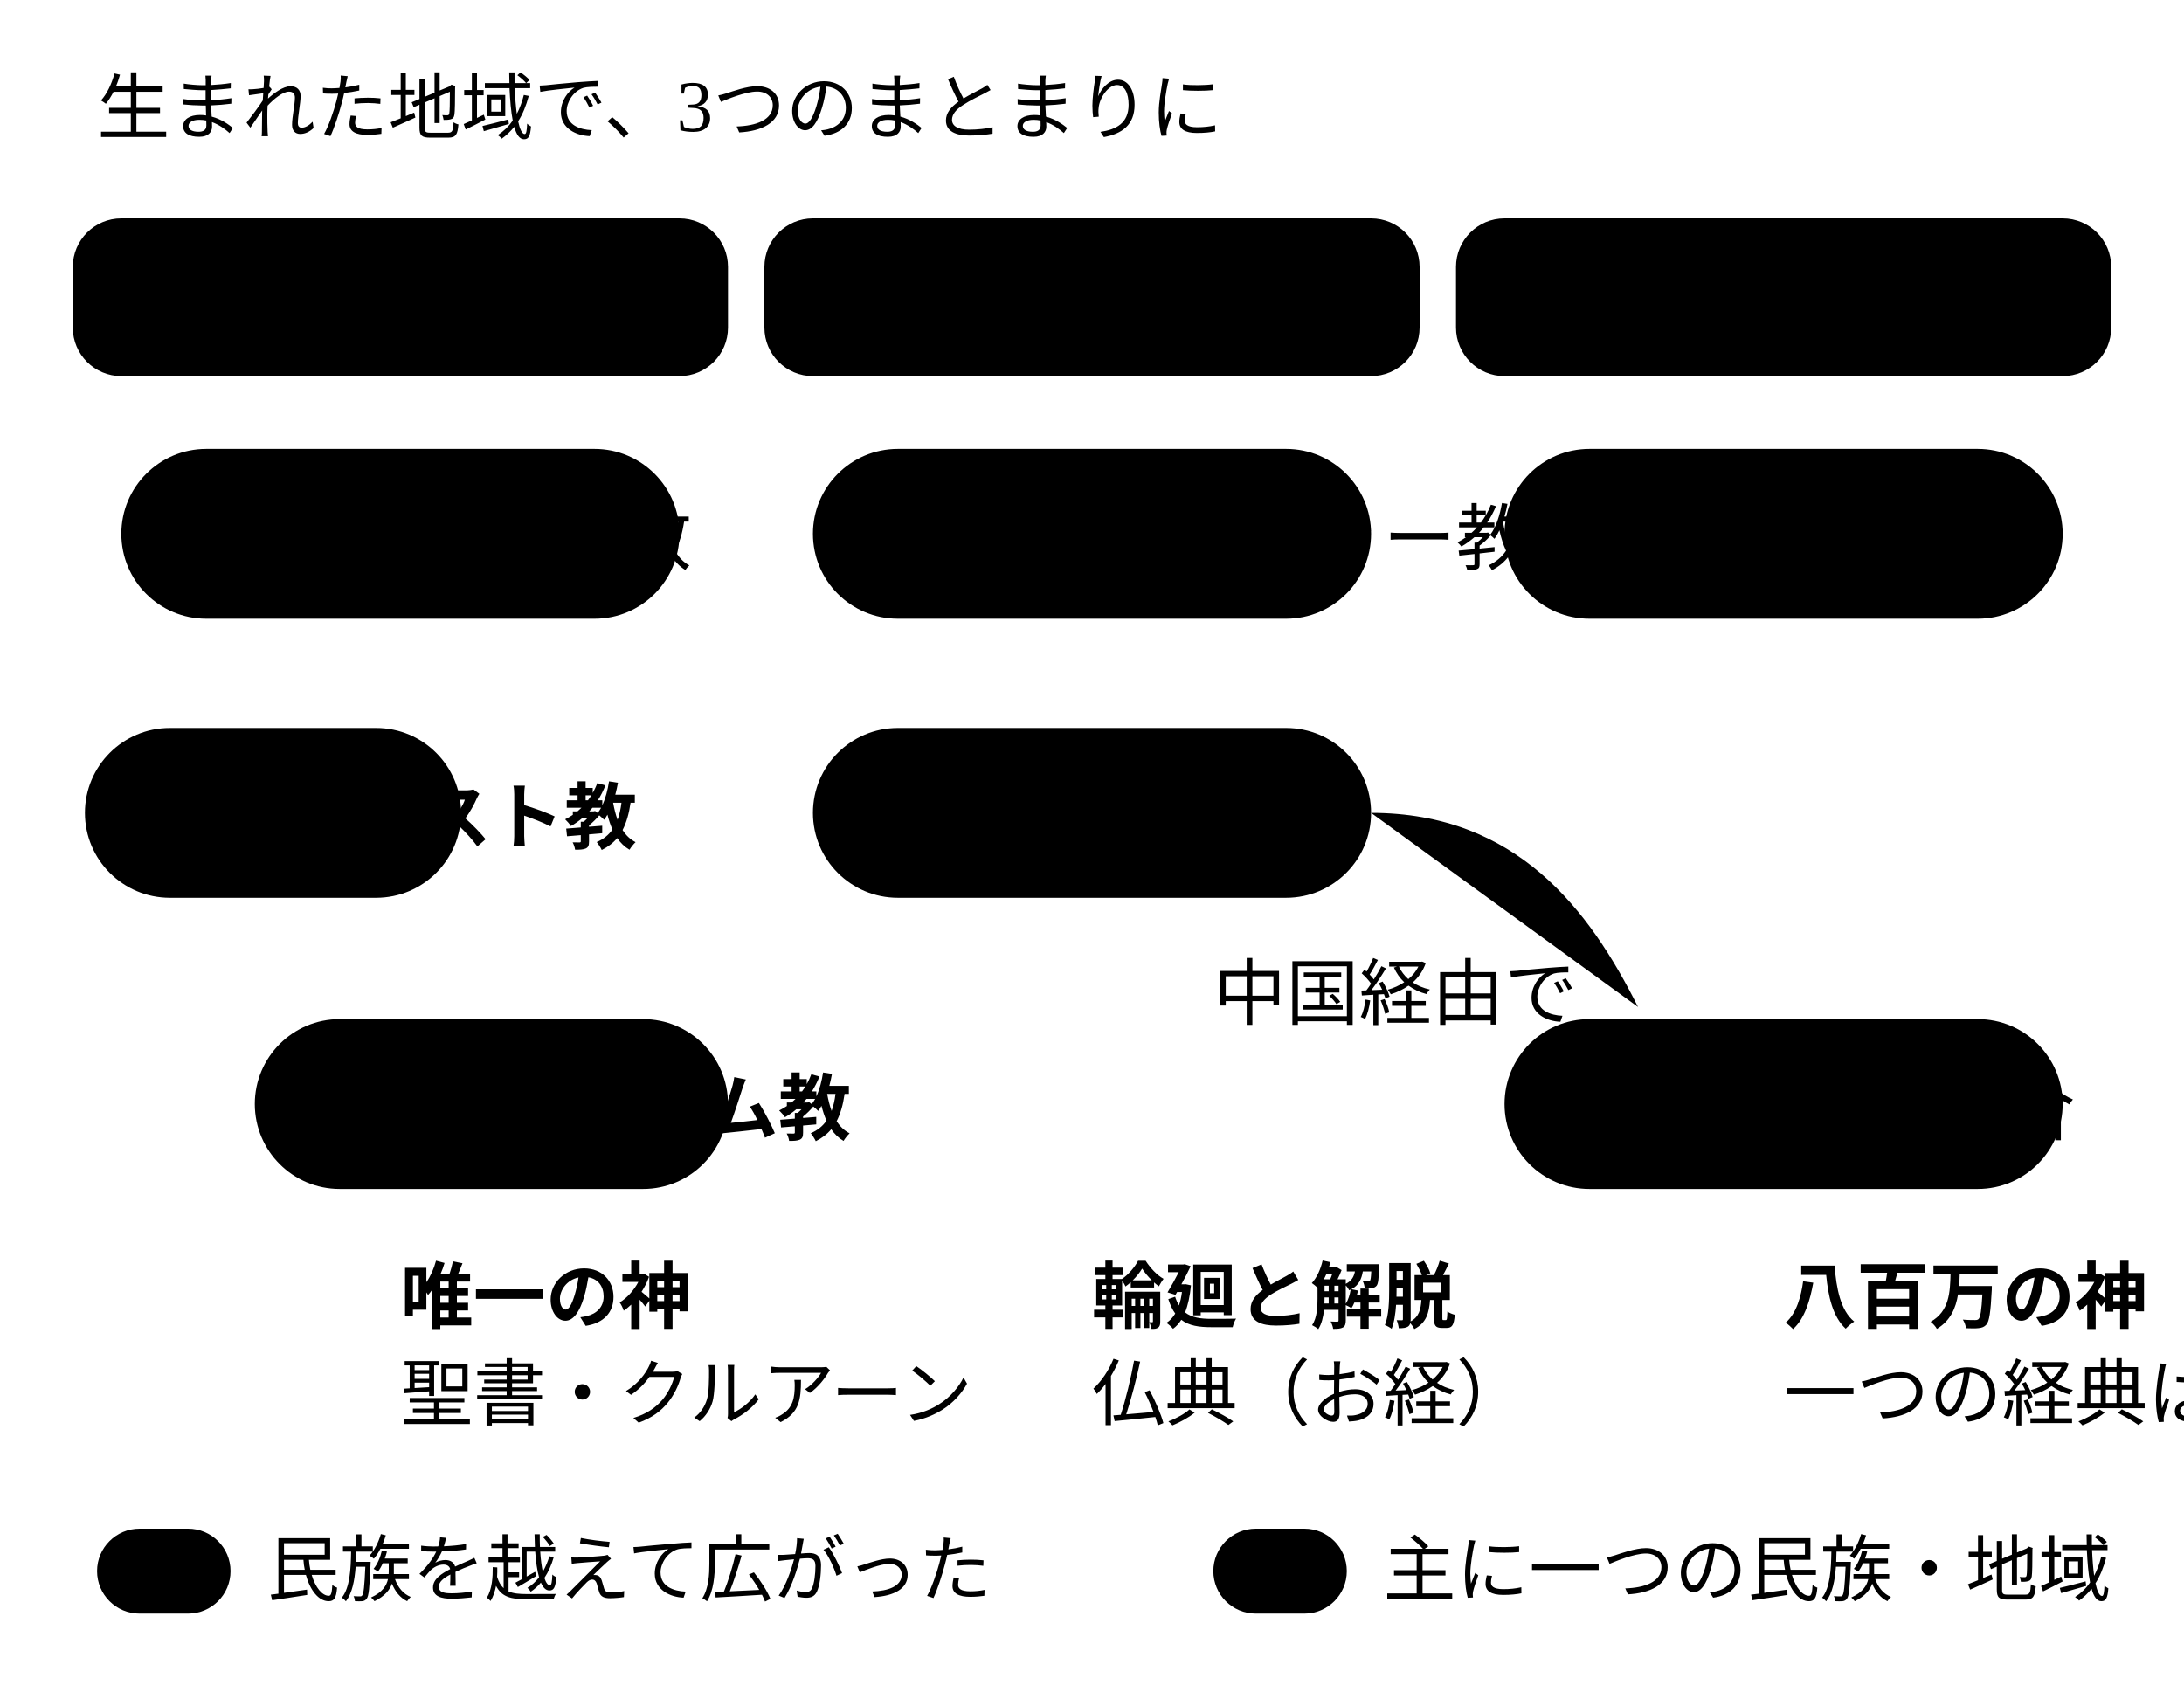
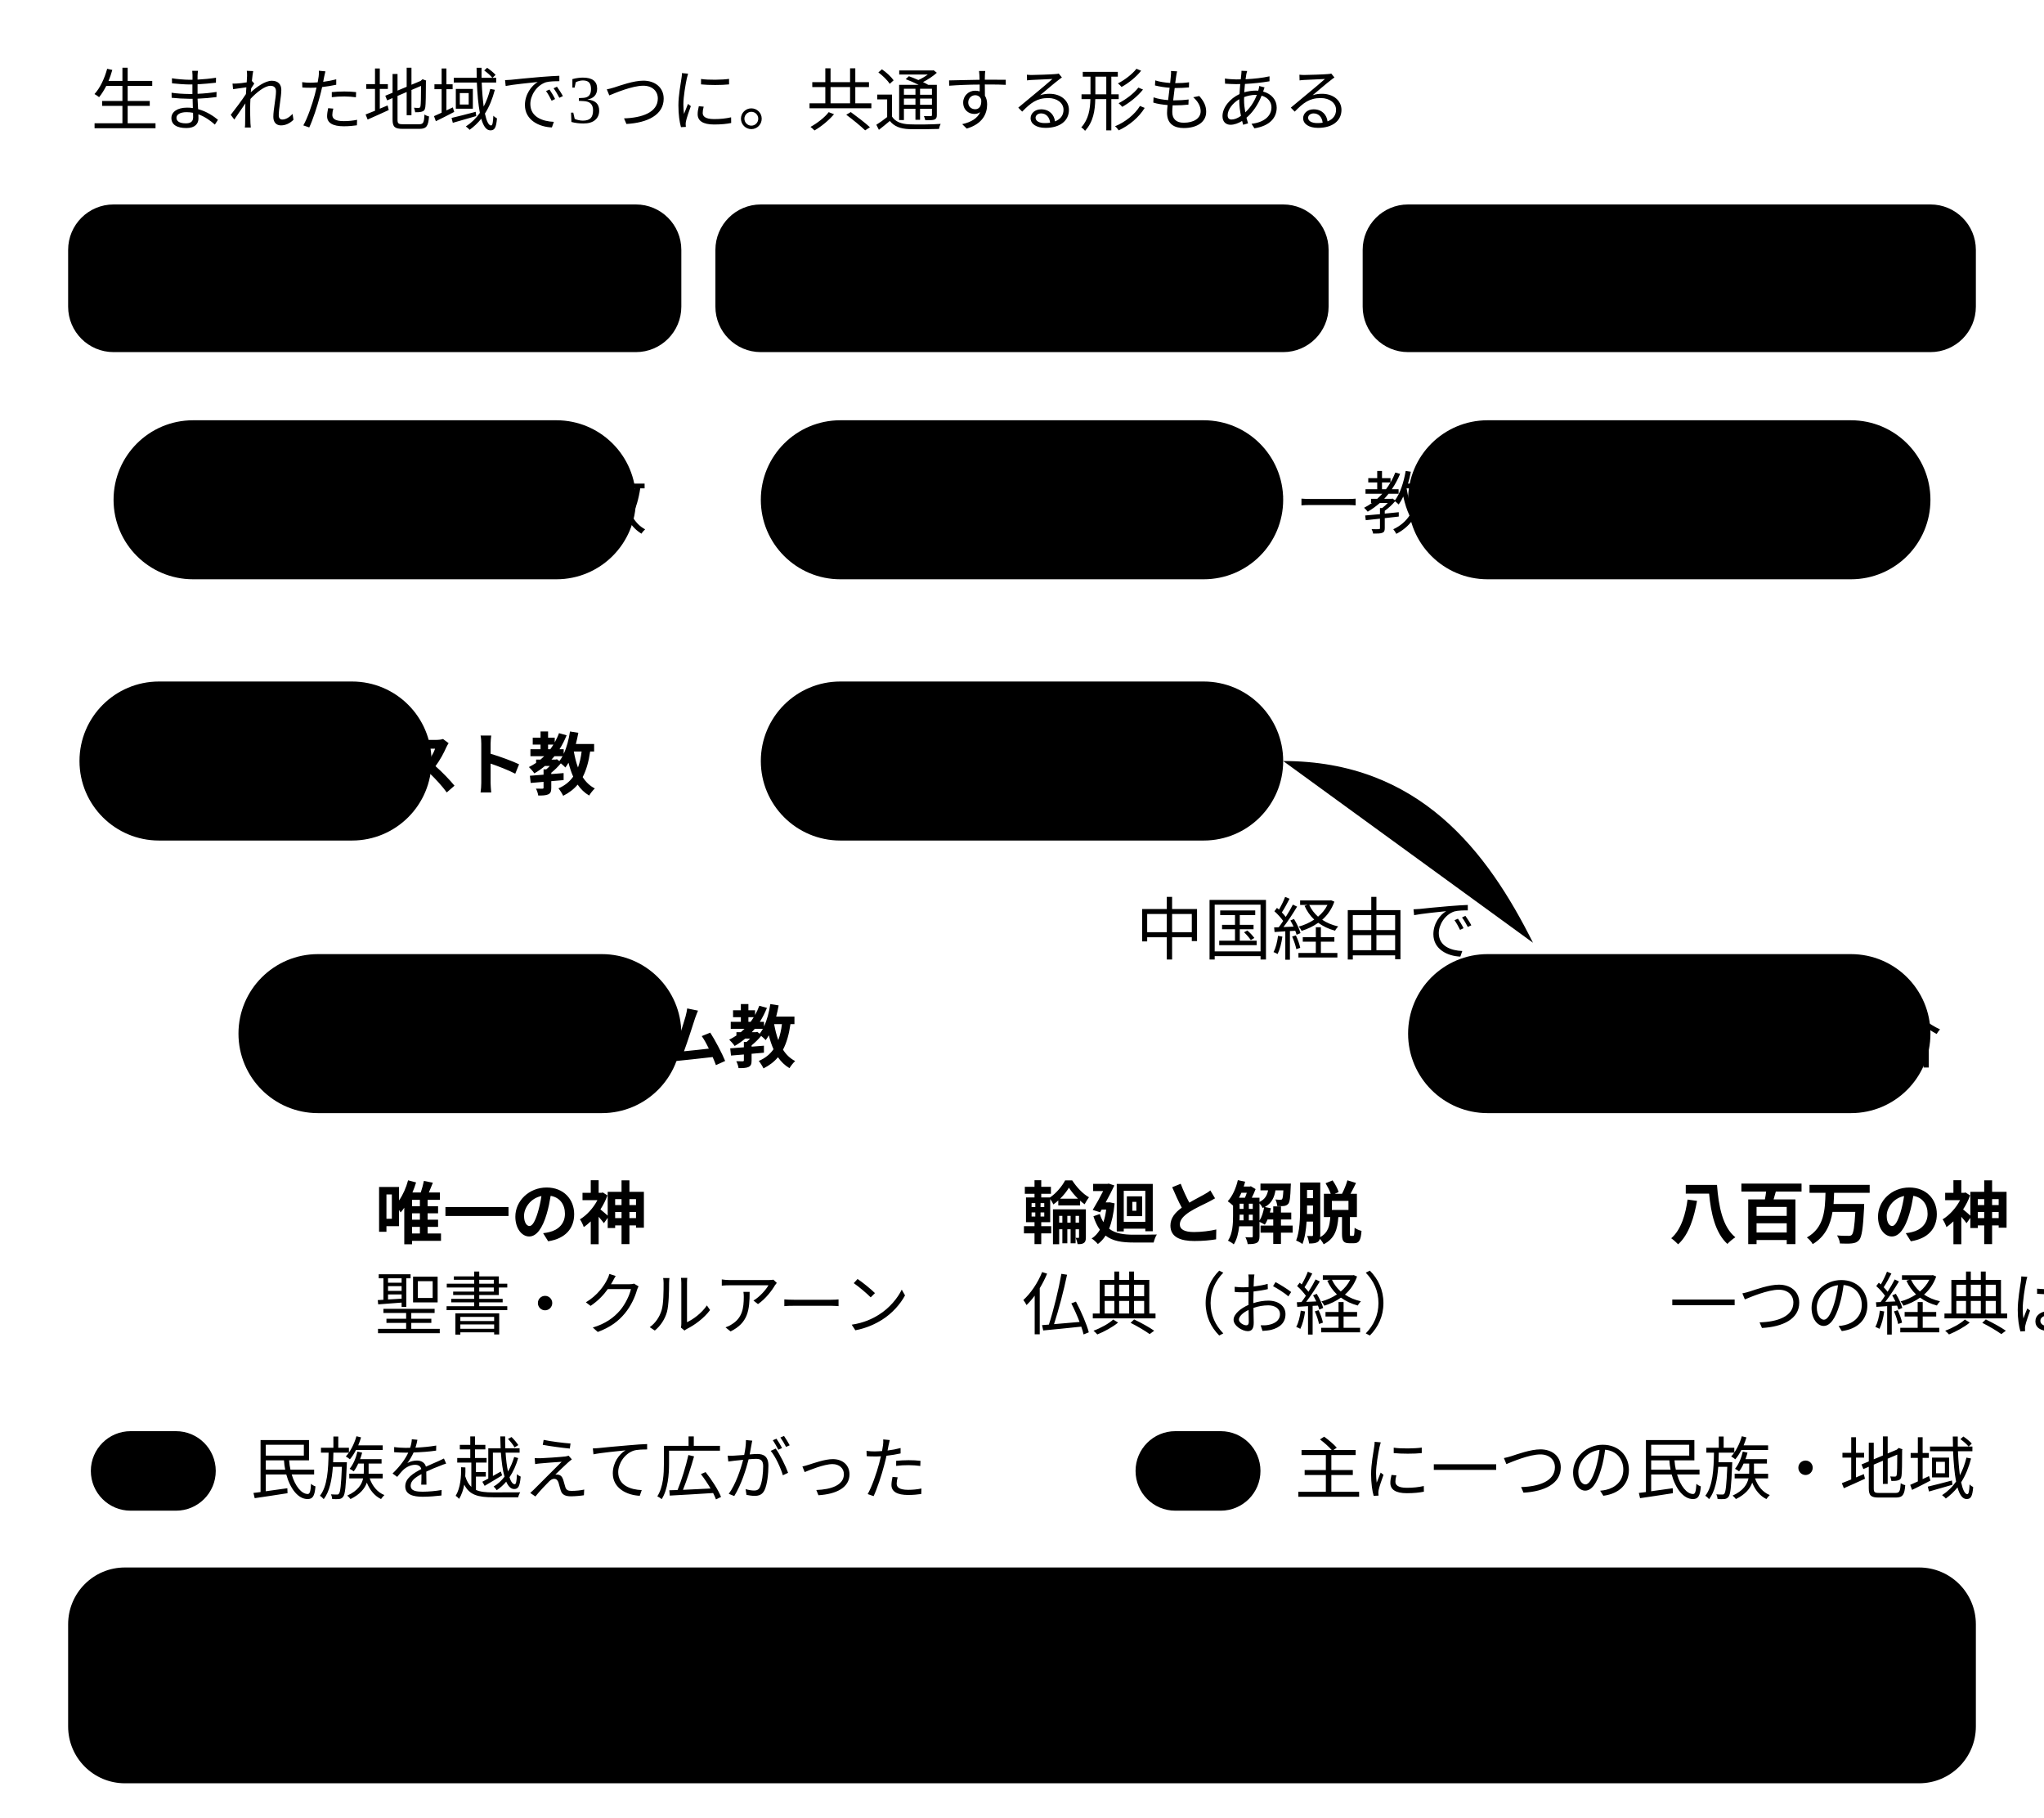
- <svg xmlns="http://www.w3.org/2000/svg" viewBox="0 0 360 280">
-   <text x="16" y="22" class="t-m ink">生まれた地域で、3つのまとまりに</text>
+ <svg xmlns="http://www.w3.org/2000/svg" viewBox="0 0 360 320">
+   <text x="16" y="22" class="t-m ink">生まれた地域で3つに。共通する形もある</text>
  <rect x="12" y="36" width="108" height="26" rx="8" class="bgc st-soft" stroke-width="1" />
  <text x="66" y="54" class="t-s mid ink" font-weight="700">中東</text>
  <rect x="126" y="36" width="108" height="26" rx="8" class="bgc st-soft" stroke-width="1" />
  <text x="180" y="54" class="t-s mid ink" font-weight="700">インド</text>
  <rect x="240" y="36" width="108" height="26" rx="8" class="bgc st-soft" stroke-width="1" />
  <text x="294" y="54" class="t-s mid ink" font-weight="700">日本</text>
  <rect x="20" y="74" width="92" height="28" rx="14" class="tint st-soft" stroke-width="1" />
  <text x="66" y="93" class="t-s mid ink">ユダヤ教</text>
  <path d="M45 102 V116" class="st-f" stroke-width="2" marker-end="url(#a-religion)" />
  <path d="M88 102 V164" class="st-f" stroke-width="2" marker-end="url(#a-religion)" />
  <rect x="14" y="120" width="62" height="28" rx="14" class="fl" />
  <text x="45" y="139" class="t-xs mid on" font-weight="700">キリスト教</text>
  <rect x="42" y="168" width="78" height="28" rx="14" class="fl" />
  <text x="81" y="187" class="t-xs mid on" font-weight="700">イスラム教</text>
  <text x="66" y="218" class="t-s mid fl" font-weight="700">唯一の神</text>
  <text x="66" y="234" class="t-xs mid soft">聖書・クルアーン</text>
  <rect x="134" y="74" width="92" height="28" rx="14" class="tint st-soft" stroke-width="1" />
  <text x="180" y="93" class="t-s mid ink">ヒンドゥー教</text>
  <path d="M180 102 V116" class="st-f" stroke-width="2" marker-end="url(#a-religion)" />
  <rect x="134" y="120" width="92" height="28" rx="14" class="fl" />
  <text x="180" y="139" class="t-s mid on" font-weight="700">仏教</text>
  <text x="180" y="218" class="t-s mid fl" font-weight="700">輪廻と解脱</text>
  <text x="180" y="234" class="t-xs mid soft">仏典（お経）</text>
  <rect x="248" y="74" width="92" height="28" rx="14" class="tint st-soft" stroke-width="1" />
  <text x="294" y="93" class="t-s mid ink">神道</text>
  <path d="M226 134 C250 134 262 150 270 166" class="st-f dash" stroke-width="2" marker-end="url(#a-religion)" />
  <text x="200" y="168" class="t-xs mid soft">中国経由で</text>
  <path d="M294 102 V164" class="st-soft" stroke-width="2" marker-end="url(#a-soft)" />
  <rect x="248" y="168" width="92" height="28" rx="14" class="paper st-f" stroke-width="1.5" />
  <text x="294" y="187" class="t-s mid ink">神仏習合</text>
  <text x="294" y="218" class="t-s mid fl" font-weight="700">八百万の神</text>
  <text x="294" y="234" class="t-xs mid soft">一つの経典はない</text>
  <rect x="16" y="252" width="22" height="14" rx="7" class="fl" />
  <text x="44" y="263" class="t-xs ink">民族を越えて広がった</text>
  <rect x="200" y="252" width="22" height="14" rx="7" class="tint st-soft" stroke-width="1" />
  <text x="228" y="263" class="t-xs ink">主に一つの民族・地域</text>
+   <rect x="12" y="276" width="336" height="38" rx="10" class="bgc st-f" stroke-width="1.5" />
+   <path d="M28 306 V288 M40 306 V288 M24 286 H44" class="st-f" stroke-width="2.5" stroke-linecap="round" />
+   <text x="54" y="291" class="t-xs fl" font-weight="700">どの宗教にも</text>
+   <text x="54" y="306" class="t-xs ink">聖と俗を区切る ・ 人生の節目に通過儀礼を行う</text>
</svg>
